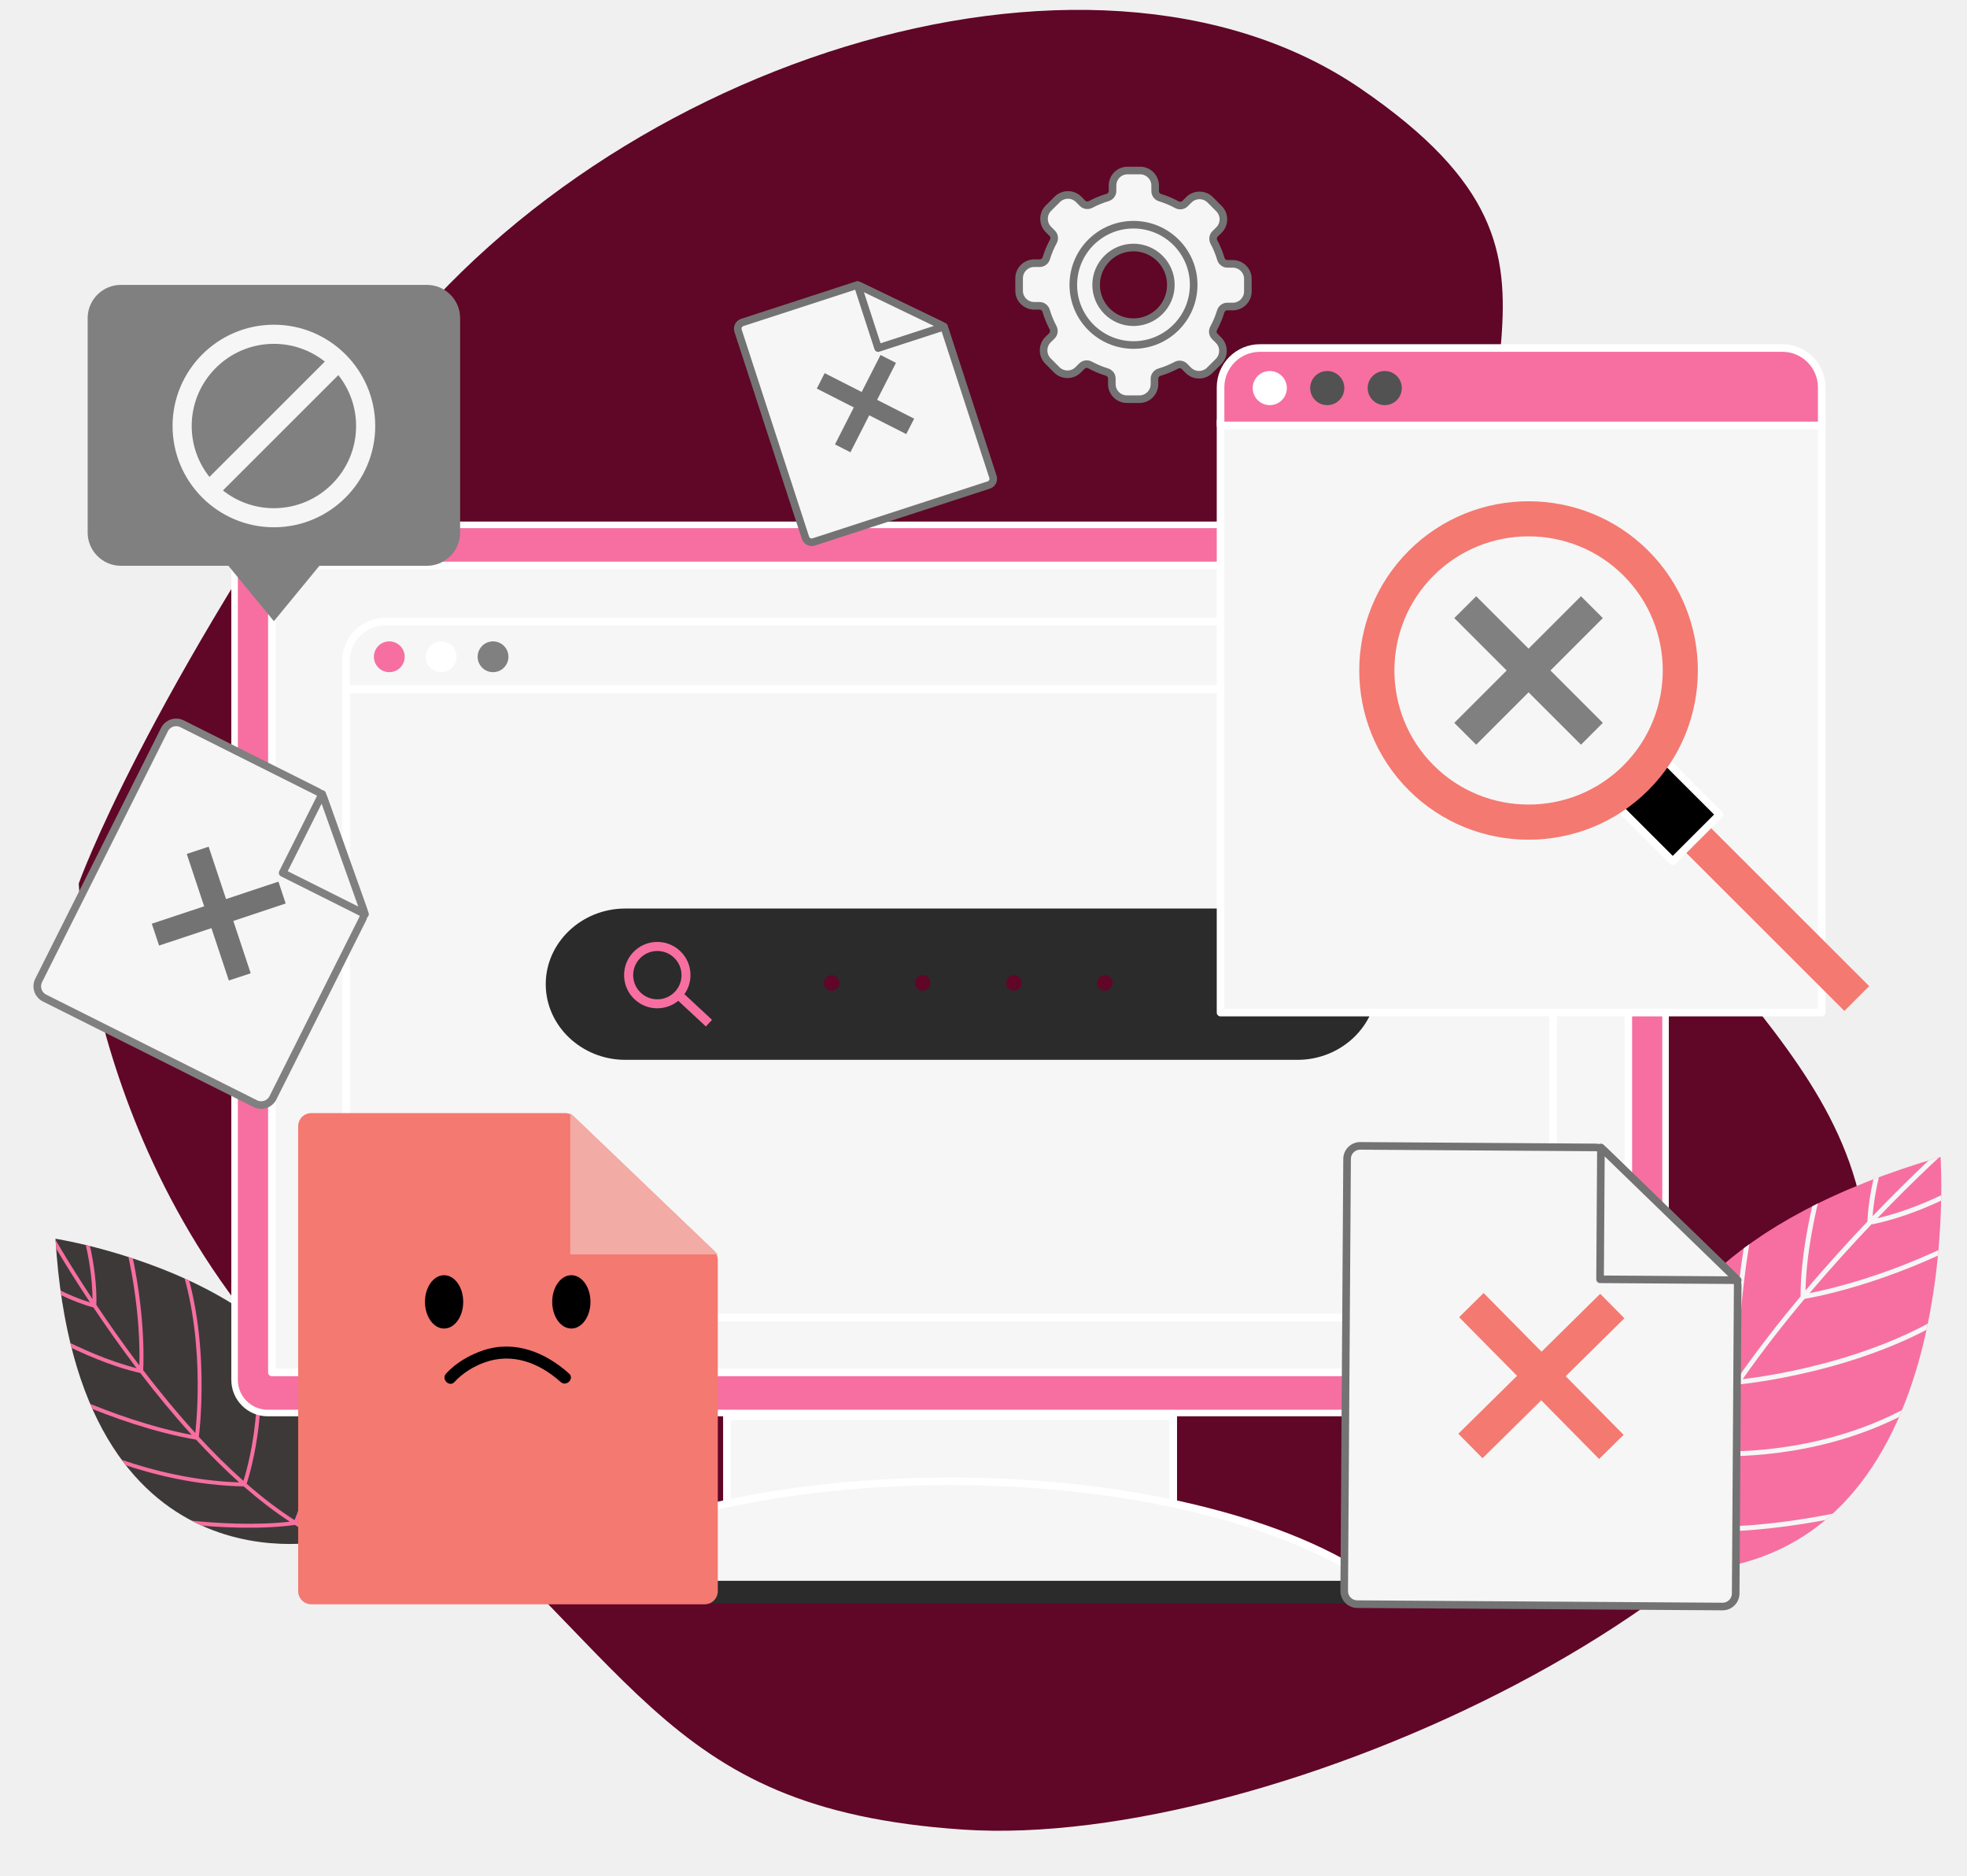
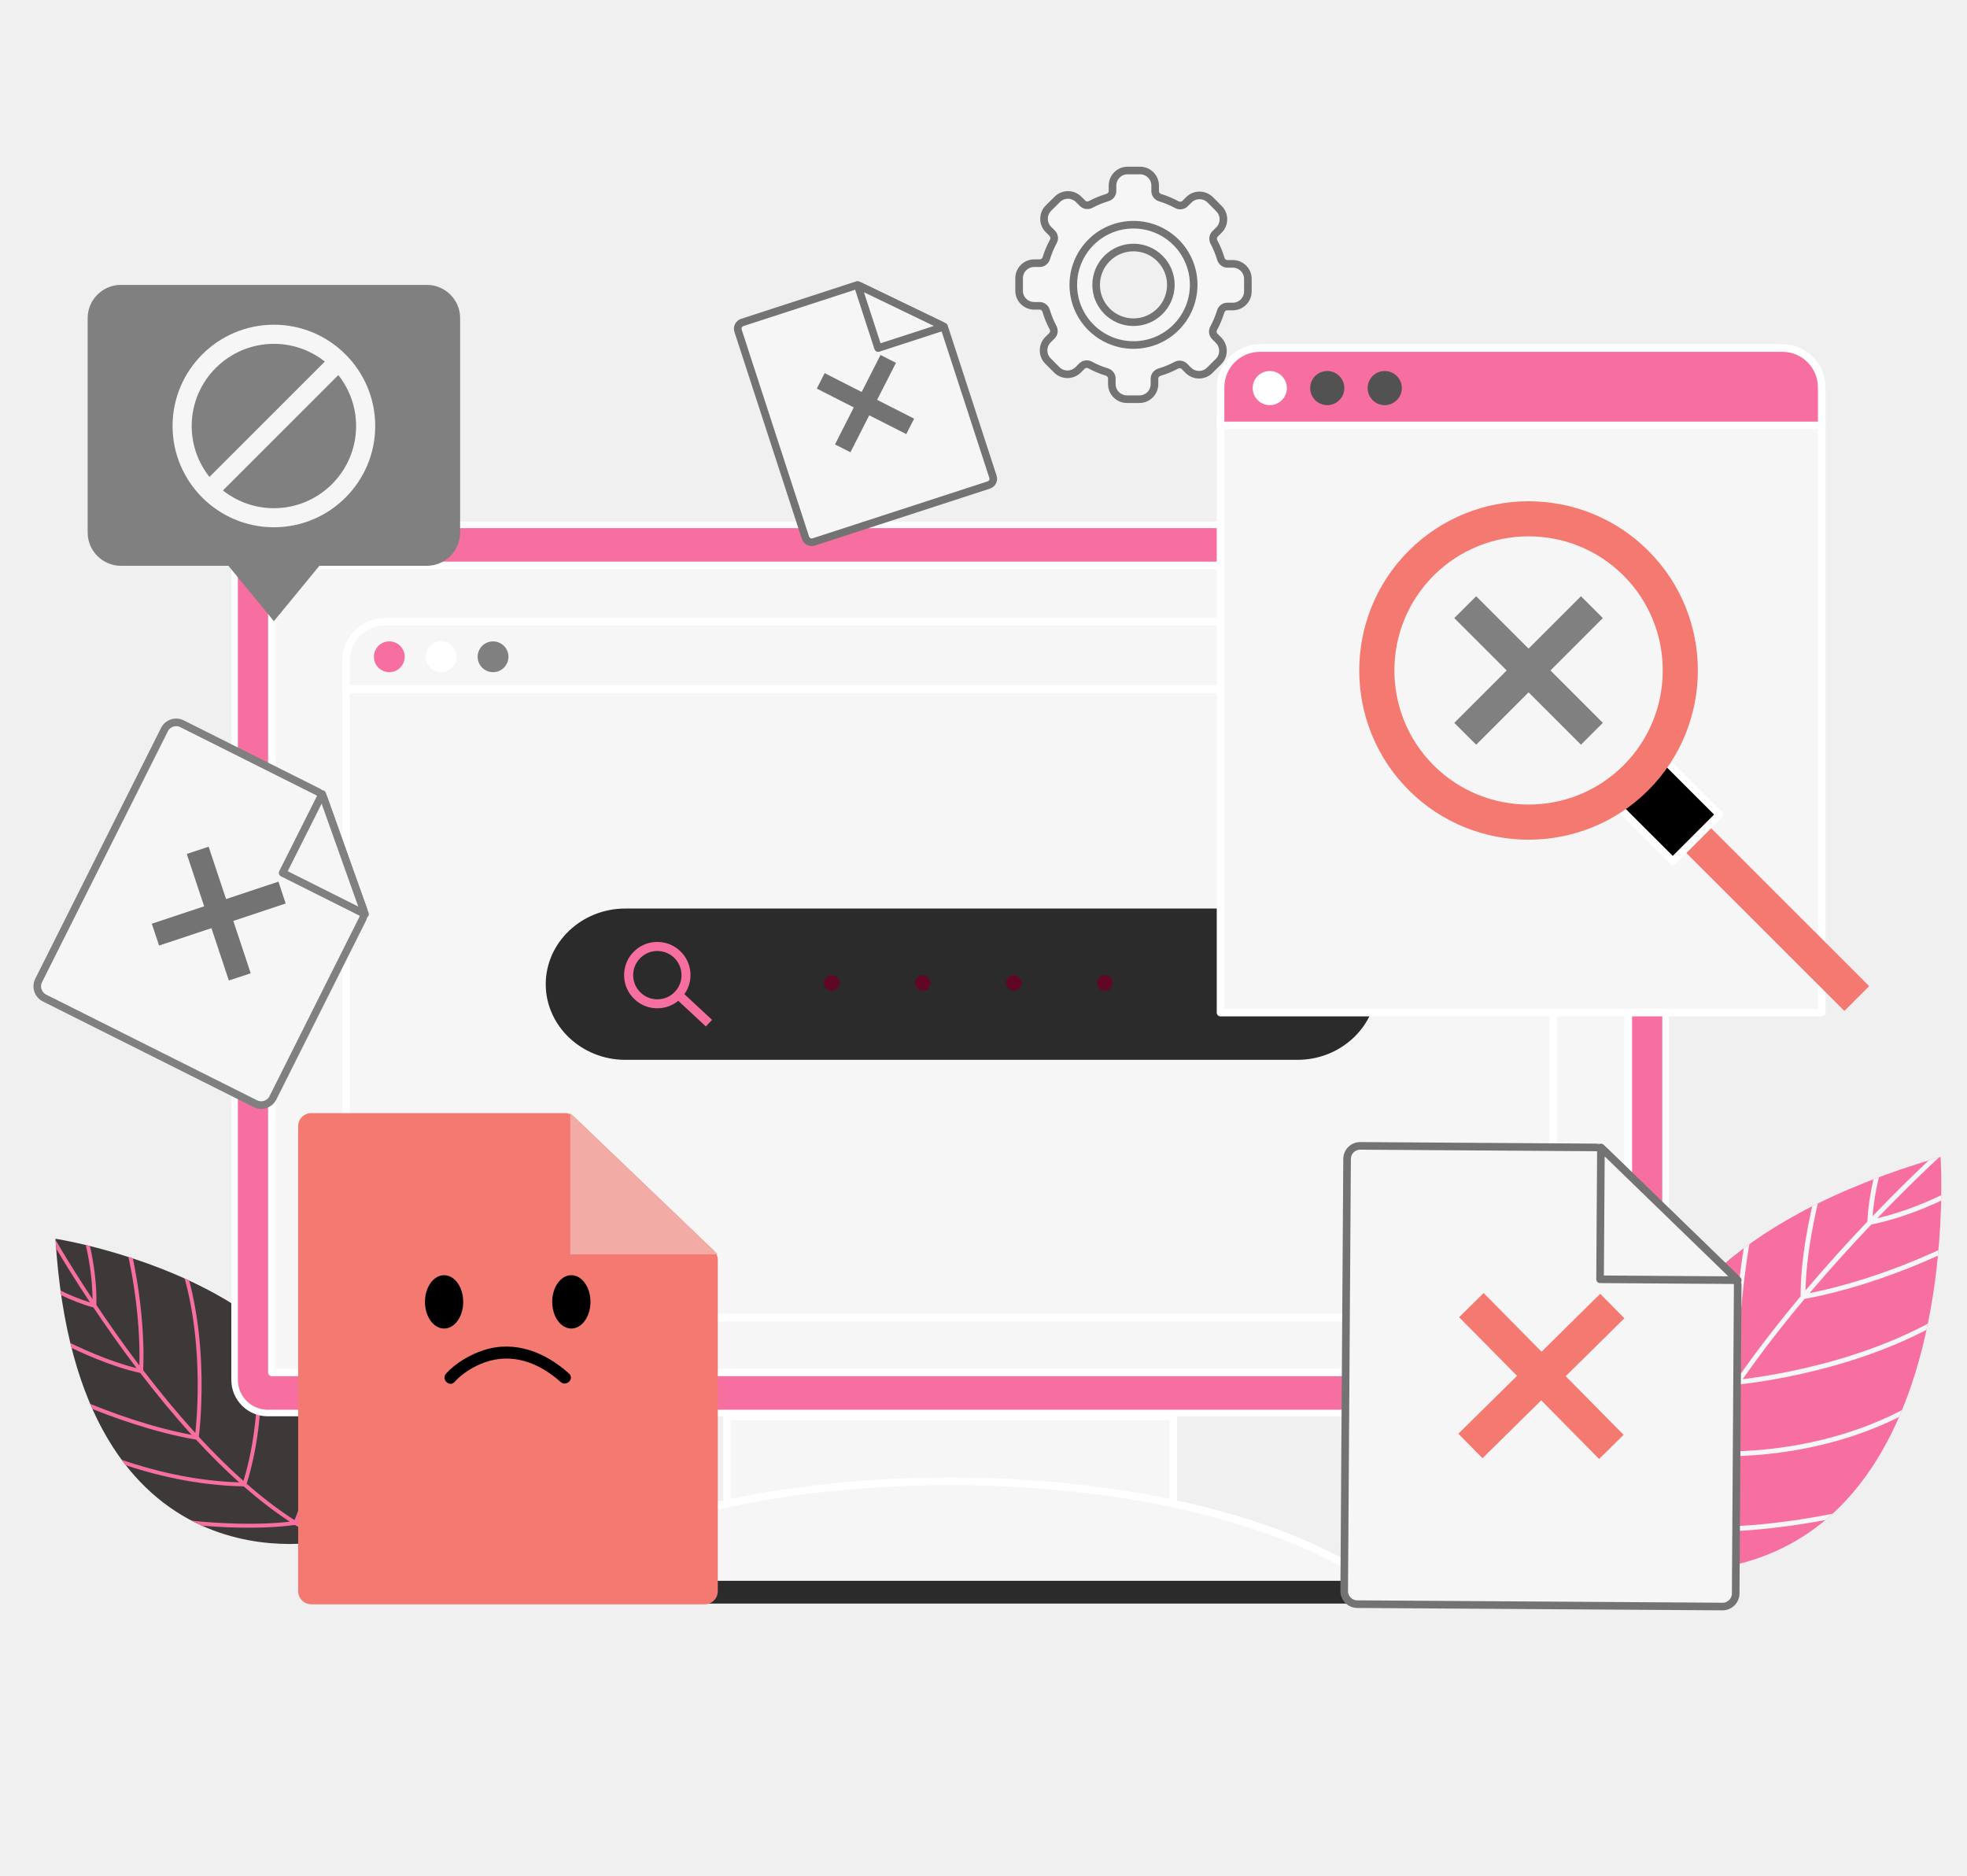
<svg xmlns="http://www.w3.org/2000/svg" width="300" height="286" viewBox="0 0 300 286" fill="none">
  <g id="Illustration">
    <g id="Frame 888">
      <g id="Frame 884">
-         <rect x="-15.5" y="-349.5" width="331" height="953" stroke="#ECECEC" />
        <g id="error_flat">
-           <rect x="-15.5" y="-317.5" width="331" height="921" rx="4.5" stroke="#9747FF" stroke-dasharray="10 5" />
          <g id="Theme=Dark">
-             <path id="Vector" d="M12.016 134.716C12.016 134.716 13.647 185.295 55.829 219C98.01 252.712 99.505 275.792 146.829 279C194.153 282.201 278.864 242.423 284.341 201.896C289.819 161.368 253.656 149.47 234.04 103.332C214.423 57.195 249.012 41.873 207.5 13.5C165.988 -14.88 89.876 9.888 55.829 58.5C21.782 107.112 12.016 134.716 12.016 134.716Z" fill="#600627" />
            <g id="Group 4">
              <path id="Vector_2" d="M251.546 239.523C251.546 239.523 229.881 195.578 295.966 176.419C295.966 176.419 300.571 243.015 251.546 239.523Z" fill="#F66FA0" />
              <g id="Clip path group">
                <mask id="mask0_4579_5411" style="mask-type:luminance" maskUnits="userSpaceOnUse" x="248" y="176" width="49" height="64">
                  <g id="clippath">
                    <path id="Vector_3" d="M251.546 239.523C251.546 239.523 229.881 195.578 295.966 176.419C295.966 176.419 300.571 243.015 251.546 239.523Z" fill="white" />
                  </g>
                </mask>
                <g mask="url(#mask0_4579_5411)">
                  <g id="Group">
                    <path id="Vector_4" d="M304.829 186.644L304.454 186.013C291.388 193.787 279.496 196.508 275.989 197.195C279.26 193.336 282.49 189.796 285.408 186.727C286.72 186.485 295.722 184.617 304.863 177.808L304.419 177.218C296.723 182.944 289.151 185.117 286.311 185.783C292.659 179.189 297.348 175.01 297.487 174.886L296.994 174.337C296.855 174.462 292.062 178.731 285.602 185.457C286.227 177.086 290.339 168.888 290.381 168.805L289.721 168.472C289.672 168.562 285.206 177.468 284.81 186.283C281.879 189.358 278.649 192.912 275.37 196.785C275.607 185.832 280.302 172.997 280.351 172.866L279.656 172.609C279.608 172.748 274.606 186.408 274.62 197.681C271.46 201.457 268.279 205.525 265.306 209.752C264.729 193.974 269.397 177.697 269.446 177.53L268.737 177.329C268.688 177.502 263.791 194.557 264.611 210.758C262.409 213.938 260.339 217.207 258.492 220.497C255.22 203.533 259.436 188.137 259.478 187.977L258.762 187.776C258.714 187.935 254.303 204.025 257.929 221.504C256.123 224.822 254.553 228.167 253.324 231.472C249.142 219.609 248.33 202.616 248.51 201.631L247.781 201.499C247.586 202.561 248.336 220.289 252.928 232.554C251.803 235.761 251.011 238.933 250.636 242.015L251.372 242.106C251.726 239.128 252.49 236.067 253.56 232.964C254.421 233.144 256.908 233.568 261.194 233.568C261.534 233.568 261.881 233.568 262.242 233.561C267.772 233.478 277.1 232.631 290.138 229.111L289.943 228.403C267.702 234.408 256.033 232.7 253.803 232.263C255.039 228.827 256.658 225.349 258.533 221.899C259.131 221.955 260.68 222.08 262.937 222.08C270.05 222.08 284.018 220.823 296.174 212.174L295.743 211.578C280.504 222.42 262.354 221.483 258.922 221.191C260.812 217.79 262.944 214.41 265.222 211.119C267.501 210.89 287.804 208.565 301.328 198.028L300.876 197.445C288.353 207.198 269.904 209.835 265.785 210.314C268.793 206.024 272.022 201.894 275.232 198.07C276.975 197.778 290.179 195.349 304.822 186.637L304.829 186.644Z" fill="#F6F6F6" />
                  </g>
                </g>
              </g>
            </g>
            <path id="Vector_5" d="M50.199 234.88C50.199 234.88 11.815 244.028 8.46 188.9C8.46 188.9 61.625 197.132 50.199 234.88Z" fill="#3D3939" />
            <g id="Clip path group_2">
              <mask id="mask1_4579_5411" style="mask-type:luminance" maskUnits="userSpaceOnUse" x="8" y="188" width="44" height="48">
                <g id="clippath-1">
                  <path id="Vector_6" d="M50.199 234.88C50.199 234.88 11.815 244.028 8.46 188.9C8.46 188.9 61.625 197.132 50.199 234.88Z" fill="white" />
                </g>
              </mask>
              <g mask="url(#mask1_4579_5411)">
                <g id="Group_2">
                  <path id="Vector_7" d="M18.074 183.777L17.511 183.958C21.304 195.564 21.345 205.358 21.255 208.225C18.796 204.976 16.587 201.825 14.698 198.993C14.74 197.924 14.865 190.545 11.135 182.181L10.593 182.424C13.732 189.462 14.101 195.772 14.114 198.118C10.058 191.982 7.599 187.567 7.53 187.435L7.009 187.72C7.085 187.852 9.586 192.364 13.732 198.611C7.266 196.64 1.549 191.961 1.486 191.912L1.111 192.371C1.174 192.419 7.384 197.5 14.246 199.381C16.15 202.22 18.365 205.379 20.831 208.634C12.26 206.503 3.001 200.548 2.91 200.485L2.584 200.985C2.681 201.047 12.538 207.392 21.401 209.377C23.811 212.521 26.444 215.735 29.236 218.81C16.726 216.457 4.758 209.918 4.64 209.849L4.355 210.37C4.48 210.439 17.025 217.304 29.903 219.539C32.014 221.823 34.216 224.03 36.481 226.057C22.568 225.606 11.211 219.567 11.093 219.504L10.808 220.025C10.926 220.087 22.79 226.397 37.175 226.668C39.468 228.674 41.815 230.493 44.198 232.047C34.133 233.214 20.63 230.833 19.893 230.513L19.657 231.062C20.456 231.402 34.529 233.963 44.983 232.547C47.31 233.998 49.657 235.185 52.019 236.018L52.221 235.463C49.942 234.657 47.671 233.512 45.427 232.124C45.719 231.478 46.497 229.611 47.254 226.258C47.316 225.995 47.372 225.717 47.435 225.432C48.345 221.087 49.338 213.639 48.879 202.803L48.289 202.831C49.074 221.302 45.656 230.139 44.92 231.804C42.44 230.229 39.995 228.341 37.613 226.258C37.766 225.8 38.141 224.613 38.537 222.843C39.794 217.276 41.28 206.121 36.641 195.071L36.092 195.3C41.913 209.155 37.96 223.197 37.127 225.828C34.786 223.746 32.508 221.476 30.326 219.109C30.549 217.283 32.32 200.978 26.43 188.518L25.895 188.768C31.348 200.305 30.146 215.208 29.792 218.519C26.951 215.402 24.283 212.14 21.838 208.947C21.915 207.531 22.346 196.764 18.095 183.756L18.074 183.777Z" fill="#F66FA0" />
                </g>
              </g>
            </g>
            <path id="Vector_8" d="M40.836 80.039H248.968C251.76 80.039 254.024 82.301 254.024 85.092V210.426C254.024 213.216 251.76 215.478 248.968 215.478H40.836C38.043 215.478 35.779 213.216 35.779 210.426V85.092C35.779 82.301 38.043 80.039 40.836 80.039Z" fill="#F66FA0" stroke="white" />
            <path id="Vector_9" d="M248.342 86.23H41.468V209.287H248.342V86.23Z" fill="#F6F6F6" stroke="white" stroke-width="1.16" stroke-linecap="round" stroke-linejoin="round" />
            <path id="Vector_10" d="M178.937 215.978H110.866V233.012H178.937V215.978Z" fill="#F6F6F6" stroke="white" stroke-width="1.16" stroke-linecap="round" stroke-linejoin="round" />
            <path id="Vector_11" d="M211.514 242.8C199.067 232.755 173.908 225.89 144.895 225.89C115.881 225.89 90.729 232.755 78.275 242.8H211.507H211.514Z" fill="#F6F6F6" stroke="white" stroke-width="1.16" stroke-linecap="round" stroke-linejoin="round" />
            <path id="Vector_12" d="M78.282 244.535H206.082C207.819 244.535 209.555 244.576 211.292 244.535C211.368 244.535 211.445 244.535 211.514 244.535C213.751 244.535 213.751 241.064 211.514 241.064H83.721C81.984 241.064 80.248 241.023 78.511 241.064C78.435 241.064 78.358 241.064 78.289 241.064C76.052 241.064 76.052 244.535 78.289 244.535H78.282Z" fill="#2B2B2B" />
            <path id="Vector_13" d="M236.86 105.132H52.79V200.922H236.86V105.132Z" fill="#F6F6F6" stroke="white" stroke-width="1.16" stroke-linecap="round" stroke-linejoin="round" />
            <path id="Vector_14" d="M231.034 94.789H58.762C55.449 94.789 52.762 97.475 52.762 100.789V105.048H237.034V100.789C237.034 97.475 234.348 94.789 231.034 94.789Z" fill="#F6F6F6" stroke="white" stroke-width="1.16" stroke-linecap="round" stroke-linejoin="round" />
            <path id="Vector_15" d="M61.723 100.155C61.723 101.453 60.674 102.501 59.375 102.501C58.076 102.501 57.027 101.453 57.027 100.155C57.027 98.856 58.076 97.808 59.375 97.808C60.674 97.808 61.723 98.856 61.723 100.155Z" fill="#F66FA0" />
            <path id="Vector_16" d="M69.634 100.155C69.634 101.453 68.585 102.501 67.286 102.501C65.987 102.501 64.939 101.453 64.939 100.155C64.939 98.856 65.987 97.808 67.286 97.808C68.585 97.808 69.634 98.856 69.634 100.155Z" fill="white" />
            <path id="Vector_17" d="M77.546 100.155C77.546 101.453 76.497 102.501 75.198 102.501C73.899 102.501 72.85 101.453 72.85 100.155C72.85 98.856 73.899 97.808 75.198 97.808C76.497 97.808 77.546 98.856 77.546 100.155Z" fill="#808080" />
            <path id="Vector_18" d="M210.014 150.084C210.014 156.428 204.554 161.62 197.886 161.62H95.362C88.694 161.62 83.234 156.428 83.234 150.084C83.234 143.739 88.694 138.547 95.362 138.547H197.886C204.554 138.547 210.014 143.739 210.014 150.084Z" fill="#2B2B2B" />
            <path id="Vector_19" d="M108.595 155.519L104.385 151.604C105.017 150.709 105.351 149.633 105.309 148.515C105.26 147.168 104.691 145.912 103.698 144.996C102.711 144.073 101.419 143.594 100.065 143.642C98.717 143.691 97.46 144.26 96.543 145.253C95.619 146.238 95.14 147.529 95.189 148.883C95.237 150.23 95.807 151.486 96.8 152.402C97.787 153.325 99.079 153.804 100.433 153.756C101.551 153.714 102.6 153.312 103.448 152.617L107.657 156.532L108.595 155.526V155.519ZM97.745 151.403C97.022 150.729 96.606 149.82 96.571 148.841C96.536 147.856 96.883 146.919 97.557 146.197C98.231 145.475 99.141 145.058 100.12 145.024C101.107 144.989 102.044 145.336 102.767 146.009C103.489 146.683 103.906 147.592 103.941 148.571C103.975 149.556 103.628 150.493 102.954 151.215C102.281 151.937 101.371 152.354 100.391 152.388C99.405 152.423 98.467 152.076 97.745 151.403Z" fill="#F66FA0" />
            <path id="Vector_20" d="M126.842 151.076C127.498 151.076 128.03 150.545 128.03 149.889C128.03 149.234 127.498 148.702 126.842 148.702C126.186 148.702 125.654 149.234 125.654 149.889C125.654 150.545 126.186 151.076 126.842 151.076Z" fill="#600627" />
            <path id="Vector_21" d="M140.734 151.076C141.39 151.076 141.922 150.545 141.922 149.889C141.922 149.234 141.39 148.702 140.734 148.702C140.078 148.702 139.546 149.234 139.546 149.889C139.546 150.545 140.078 151.076 140.734 151.076Z" fill="#600627" />
            <path id="Vector_22" d="M154.626 151.076C155.282 151.076 155.814 150.545 155.814 149.889C155.814 149.234 155.282 148.702 154.626 148.702C153.97 148.702 153.438 149.234 153.438 149.889C153.438 150.545 153.97 151.076 154.626 151.076Z" fill="#600627" />
            <path id="Vector_23" d="M168.518 151.076C169.174 151.076 169.706 150.545 169.706 149.889C169.706 149.234 169.174 148.702 168.518 148.702C167.862 148.702 167.33 149.234 167.33 149.889C167.33 150.545 167.862 151.076 168.518 151.076Z" fill="#600627" />
            <path id="Vector_24" d="M277.842 64.177H186.154V154.415H277.842V64.177Z" fill="#F6F6F6" stroke="white" stroke-width="1.16" stroke-linecap="round" stroke-linejoin="round" />
            <path id="Vector_25" d="M271.842 53.071H192.154C188.84 53.071 186.154 55.758 186.154 59.071V64.872H277.842V59.071C277.842 55.758 275.156 53.071 271.842 53.071Z" fill="#F66FA0" stroke="white" stroke-width="1.16" stroke-linecap="round" stroke-linejoin="round" />
            <path id="Vector_26" d="M196.268 59.18C196.268 60.617 195.101 61.783 193.663 61.783C192.225 61.783 191.058 60.617 191.058 59.18C191.058 57.743 192.225 56.577 193.663 56.577C195.101 56.577 196.268 57.743 196.268 59.18Z" fill="white" />
            <path id="Vector_27" d="M205.034 59.18C205.034 60.617 203.867 61.783 202.429 61.783C200.991 61.783 199.824 60.617 199.824 59.18C199.824 57.743 200.991 56.577 202.429 56.577C203.867 56.577 205.034 57.743 205.034 59.18Z" fill="#525252" />
            <path id="Vector_28" d="M213.8 59.18C213.8 60.617 212.633 61.783 211.195 61.783C209.757 61.783 208.59 60.617 208.59 59.18C208.59 57.743 209.757 56.577 211.195 56.577C212.633 56.577 213.8 57.743 213.8 59.18Z" fill="#525252" />
            <path id="Vector_29" d="M251.129 116.45L247.342 120.234L281.296 154.165L285.083 150.381L251.129 116.45Z" fill="#F47971" />
            <path id="Vector_30" d="M252.31 114.287L245.184 121.409L255.12 131.338L262.246 124.216L252.31 114.287Z" fill="black" stroke="white" stroke-width="1.16" stroke-linecap="round" stroke-linejoin="round" />
            <g id="Group_3" opacity="0.2">
              <path id="Vector_31" d="M249.238 118.341C240.354 127.219 225.906 127.219 217.029 118.341C208.152 109.463 208.152 95.025 217.029 86.154C225.906 77.276 240.361 77.276 249.238 86.154C258.122 95.032 258.115 109.47 249.238 118.341Z" fill="#F6F6F6" />
            </g>
            <path id="Vector_32" d="M251.398 120.5C241.327 130.565 224.934 130.565 214.862 120.5C204.79 110.435 204.79 94.053 214.862 83.988C224.934 73.923 241.327 73.923 251.398 83.988C261.47 94.053 261.47 110.435 251.398 120.5ZM218.655 87.771C210.674 95.747 210.674 108.734 218.655 116.71C226.636 124.685 239.632 124.685 247.613 116.71C255.594 108.734 255.594 95.747 247.613 87.771C239.632 79.796 226.636 79.796 218.655 87.771Z" fill="#F47971" />
            <path id="Vector_33" d="M244.459 94.254L241.125 90.923L233.13 98.912L225.142 90.923L221.801 94.254L229.796 102.244L221.801 110.233L225.142 113.565L233.13 105.576L241.125 113.565L244.459 110.233L236.471 102.244L244.459 94.254Z" fill="#808080" />
            <path id="Vector_34" d="M87.552 170.297C87.179 169.941 86.684 169.742 86.168 169.742H47.476C46.371 169.742 45.476 170.637 45.476 171.742V242.646C45.476 243.751 46.371 244.646 47.476 244.646H107.477C108.581 244.646 109.477 243.751 109.477 242.646V192.142C109.477 191.596 109.254 191.074 108.86 190.697L87.552 170.297Z" fill="#F47971" />
            <path id="Vector_35" d="M86.972 169.742L109.477 191.288H86.972V169.742Z" fill="#F3ABA5" />
            <path id="Vector_36" d="M70.648 198.528C70.648 200.777 69.342 202.595 67.731 202.595C66.12 202.595 64.814 200.77 64.814 198.528C64.814 196.286 66.12 194.46 67.731 194.46C69.342 194.46 70.648 196.286 70.648 198.528Z" fill="black" />
            <path id="Vector_37" d="M87.138 202.595C88.749 202.595 90.056 200.774 90.056 198.528C90.056 196.281 88.749 194.46 87.138 194.46C85.527 194.46 84.221 196.281 84.221 198.528C84.221 200.774 85.527 202.595 87.138 202.595Z" fill="black" />
            <path id="Vector_38" d="M69.315 210.744C70.53 209.412 72.218 208.37 73.899 207.766C78.157 206.232 82.269 207.836 85.506 210.744C86.374 211.522 87.659 210.244 86.791 209.46C83.2 206.232 78.539 204.337 73.76 205.899C71.662 206.586 69.537 207.822 68.037 209.46C67.252 210.321 68.53 211.605 69.322 210.744H69.315Z" fill="black" />
            <path id="Vector_39" d="M65.105 43.444H18.435C15.649 43.444 13.371 45.72 13.371 48.504V81.219C13.371 84.002 15.649 86.279 18.435 86.279H34.834L41.773 94.726L48.713 86.279H65.112C67.898 86.279 70.176 84.002 70.176 81.219V48.504C70.176 45.72 67.898 43.444 65.112 43.444H65.105Z" fill="#808080" />
            <path id="Vector_40" d="M41.774 49.517C33.251 49.517 26.319 56.445 26.319 64.962C26.319 73.479 33.251 80.406 41.774 80.406C50.296 80.406 57.228 73.479 57.228 64.962C57.228 56.445 50.296 49.517 41.774 49.517ZM41.774 52.433C44.705 52.433 47.407 53.446 49.546 55.14L31.945 72.729C30.25 70.591 29.236 67.898 29.236 64.962C29.236 58.055 34.862 52.433 41.774 52.433ZM41.774 77.498C38.842 77.498 36.14 76.484 34.001 74.791L51.602 57.201C53.297 59.339 54.311 62.033 54.311 64.969C54.311 71.882 48.685 77.498 41.774 77.498Z" fill="#F6F6F6" />
            <path id="Vector_41" d="M244.745 175.542C244.375 175.183 243.881 174.981 243.366 174.977L207.465 174.739C206.361 174.732 205.459 175.621 205.452 176.725L205.013 242.611C205.006 243.716 205.896 244.617 207 244.624L262.708 244.987C263.813 244.994 264.714 244.105 264.721 243L265.029 196.077C265.033 195.532 264.813 195.009 264.422 194.629L244.745 175.542Z" fill="#F6F6F6" stroke="#737373" stroke-width="1.16" stroke-linecap="round" stroke-linejoin="round" />
            <path id="Vector_42" d="M244.169 174.982L265.035 195.223L244.037 195.085L244.169 174.982Z" fill="#F6F6F6" stroke="#737373" stroke-width="1.16" stroke-linecap="round" stroke-linejoin="round" />
            <path id="Vector_43" d="M247.746 201.033L244.058 197.299L235.111 206.128L226.276 197.181L222.539 200.867L231.374 209.807L222.421 218.637L226.109 222.371L235.063 213.542L243.891 222.489L247.628 218.803L238.793 209.863L247.746 201.033Z" fill="#F47971" />
            <path id="Vector_44" d="M49.412 121.84C49.239 121.354 48.885 120.954 48.424 120.723L27.764 110.372C26.777 109.878 25.576 110.277 25.081 111.264L5.897 149.51C5.402 150.498 5.801 151.7 6.789 152.195L38.943 168.305C39.93 168.799 41.132 168.4 41.627 167.413L55.289 140.171C55.533 139.684 55.568 139.117 55.385 138.604L49.412 121.84Z" fill="#F6F6F6" stroke="#808080" stroke-width="1.16" stroke-linecap="round" stroke-linejoin="round" />
            <path id="Vector_45" d="M49.142 121.083L55.672 139.408L43.106 133.112L49.142 121.083Z" fill="#F6F6F6" stroke="#808080" stroke-width="1.16" stroke-linecap="round" stroke-linejoin="round" />
            <path id="Vector_46" d="M43.571 137.777L42.467 134.445L34.479 137.104L31.819 129.114L28.485 130.225L31.138 138.207L23.15 140.859L24.261 144.191L32.249 141.539L34.903 149.522L38.237 148.418L35.584 140.435L43.571 137.777Z" fill="#737373" />
            <path id="Vector_47" d="M131.156 43.625C130.924 43.513 130.657 43.495 130.412 43.575L113.206 49.173C112.681 49.344 112.394 49.909 112.565 50.434L122.844 82.003C123.015 82.528 123.579 82.816 124.104 82.645L150.799 73.962C151.324 73.791 151.612 73.227 151.441 72.701L144.117 50.215C144.032 49.956 143.846 49.742 143.6 49.624L131.156 43.625Z" fill="#F6F6F6" stroke="#737373" stroke-width="1.16" stroke-linecap="round" stroke-linejoin="round" />
            <path id="Vector_48" d="M130.794 43.451L143.985 49.809L133.927 53.078L130.794 43.451Z" fill="#F6F6F6" stroke="#737373" stroke-width="1.16" stroke-linecap="round" stroke-linejoin="round" />
            <path id="Vector_49" d="M136.65 55.334L134.295 54.133L131.419 59.777L125.772 56.903L124.577 59.256L130.218 62.13L127.349 67.773L129.704 68.967L132.572 63.331L138.219 66.197L139.421 63.844L133.774 60.971L136.65 55.334Z" fill="#737373" />
            <path id="Vector_50" d="M188.03 40.237H187.195C186.732 40.237 186.333 39.917 186.2 39.473C185.933 38.577 185.578 37.719 185.146 36.908C184.93 36.501 184.989 35.995 185.316 35.67L185.911 35.079C186.814 34.184 186.814 32.719 185.925 31.824L184.584 30.477C183.688 29.575 182.223 29.575 181.327 30.463L180.734 31.052C180.405 31.378 179.898 31.433 179.491 31.212C178.684 30.774 177.83 30.414 176.938 30.143C176.497 30.009 176.18 29.611 176.18 29.149V28.311C176.187 27.041 175.159 26.007 173.887 26H171.991C170.72 25.986 169.685 27.02 169.678 28.291V29.124C169.678 29.587 169.358 29.986 168.914 30.119C168.017 30.386 167.159 30.741 166.346 31.172C165.939 31.389 165.435 31.33 165.11 31.003L164.517 30.408C163.621 29.505 162.156 29.505 161.26 30.394L159.912 31.733C159.009 32.629 159.009 34.093 159.898 34.989L160.487 35.581C160.814 35.909 160.869 36.417 160.647 36.824C160.209 37.631 159.849 38.483 159.578 39.374C159.443 39.816 159.045 40.133 158.584 40.133H157.745C156.474 40.126 155.439 41.153 155.432 42.423V44.325C155.418 45.595 156.453 46.63 157.724 46.637H158.559C159.022 46.637 159.421 46.956 159.554 47.4C159.821 48.297 160.176 49.154 160.607 49.965C160.824 50.372 160.765 50.878 160.438 51.203L159.843 51.794C158.94 52.689 158.94 54.154 159.829 55.05L161.169 56.396C162.065 57.298 163.531 57.298 164.427 56.41L165.02 55.821C165.348 55.495 165.856 55.44 166.262 55.661C167.07 56.099 167.923 56.459 168.815 56.73C169.257 56.865 169.574 57.263 169.574 57.724V58.562C169.567 59.832 170.595 60.866 171.866 60.873H173.762C175.034 60.887 176.069 59.853 176.076 58.583V57.749C176.076 57.286 176.395 56.887 176.84 56.754C177.737 56.487 178.595 56.132 179.407 55.701C179.814 55.484 180.319 55.543 180.644 55.87L181.236 56.465C182.132 57.368 183.598 57.368 184.494 56.479L185.842 55.14C186.745 54.244 186.745 52.78 185.856 51.884L185.267 51.292C184.94 50.964 184.885 50.456 185.106 50.049C185.545 49.242 185.904 48.39 186.176 47.499C186.311 47.058 186.708 46.741 187.17 46.741H188.009C189.28 46.748 190.315 45.72 190.322 44.45V42.548C190.336 41.278 189.301 40.244 188.03 40.237ZM172.853 49.871C169.296 49.857 166.427 46.97 166.441 43.423C166.455 39.876 169.345 37.002 172.894 37.016C176.451 37.03 179.319 39.917 179.305 43.464C179.292 47.018 176.402 49.885 172.853 49.871Z" fill="#F6F6F6" stroke="#737373" stroke-width="1.16" stroke-linecap="round" stroke-linejoin="round" />
            <path id="Vector_51" d="M172.908 34.267C167.837 34.246 163.718 38.342 163.698 43.409C163.677 48.476 167.775 52.592 172.846 52.613C177.916 52.634 182.035 48.539 182.056 43.471C182.077 38.404 177.979 34.288 172.908 34.267ZM172.859 49.136C169.713 49.122 167.171 46.567 167.178 43.423C167.191 40.278 169.748 37.738 172.894 37.745C176.041 37.759 178.583 40.313 178.576 43.458C178.562 46.602 176.006 49.142 172.859 49.136Z" fill="#F6F6F6" stroke="#737373" stroke-width="1.16" stroke-linecap="round" stroke-linejoin="round" />
          </g>
        </g>
      </g>
    </g>
  </g>
</svg>
